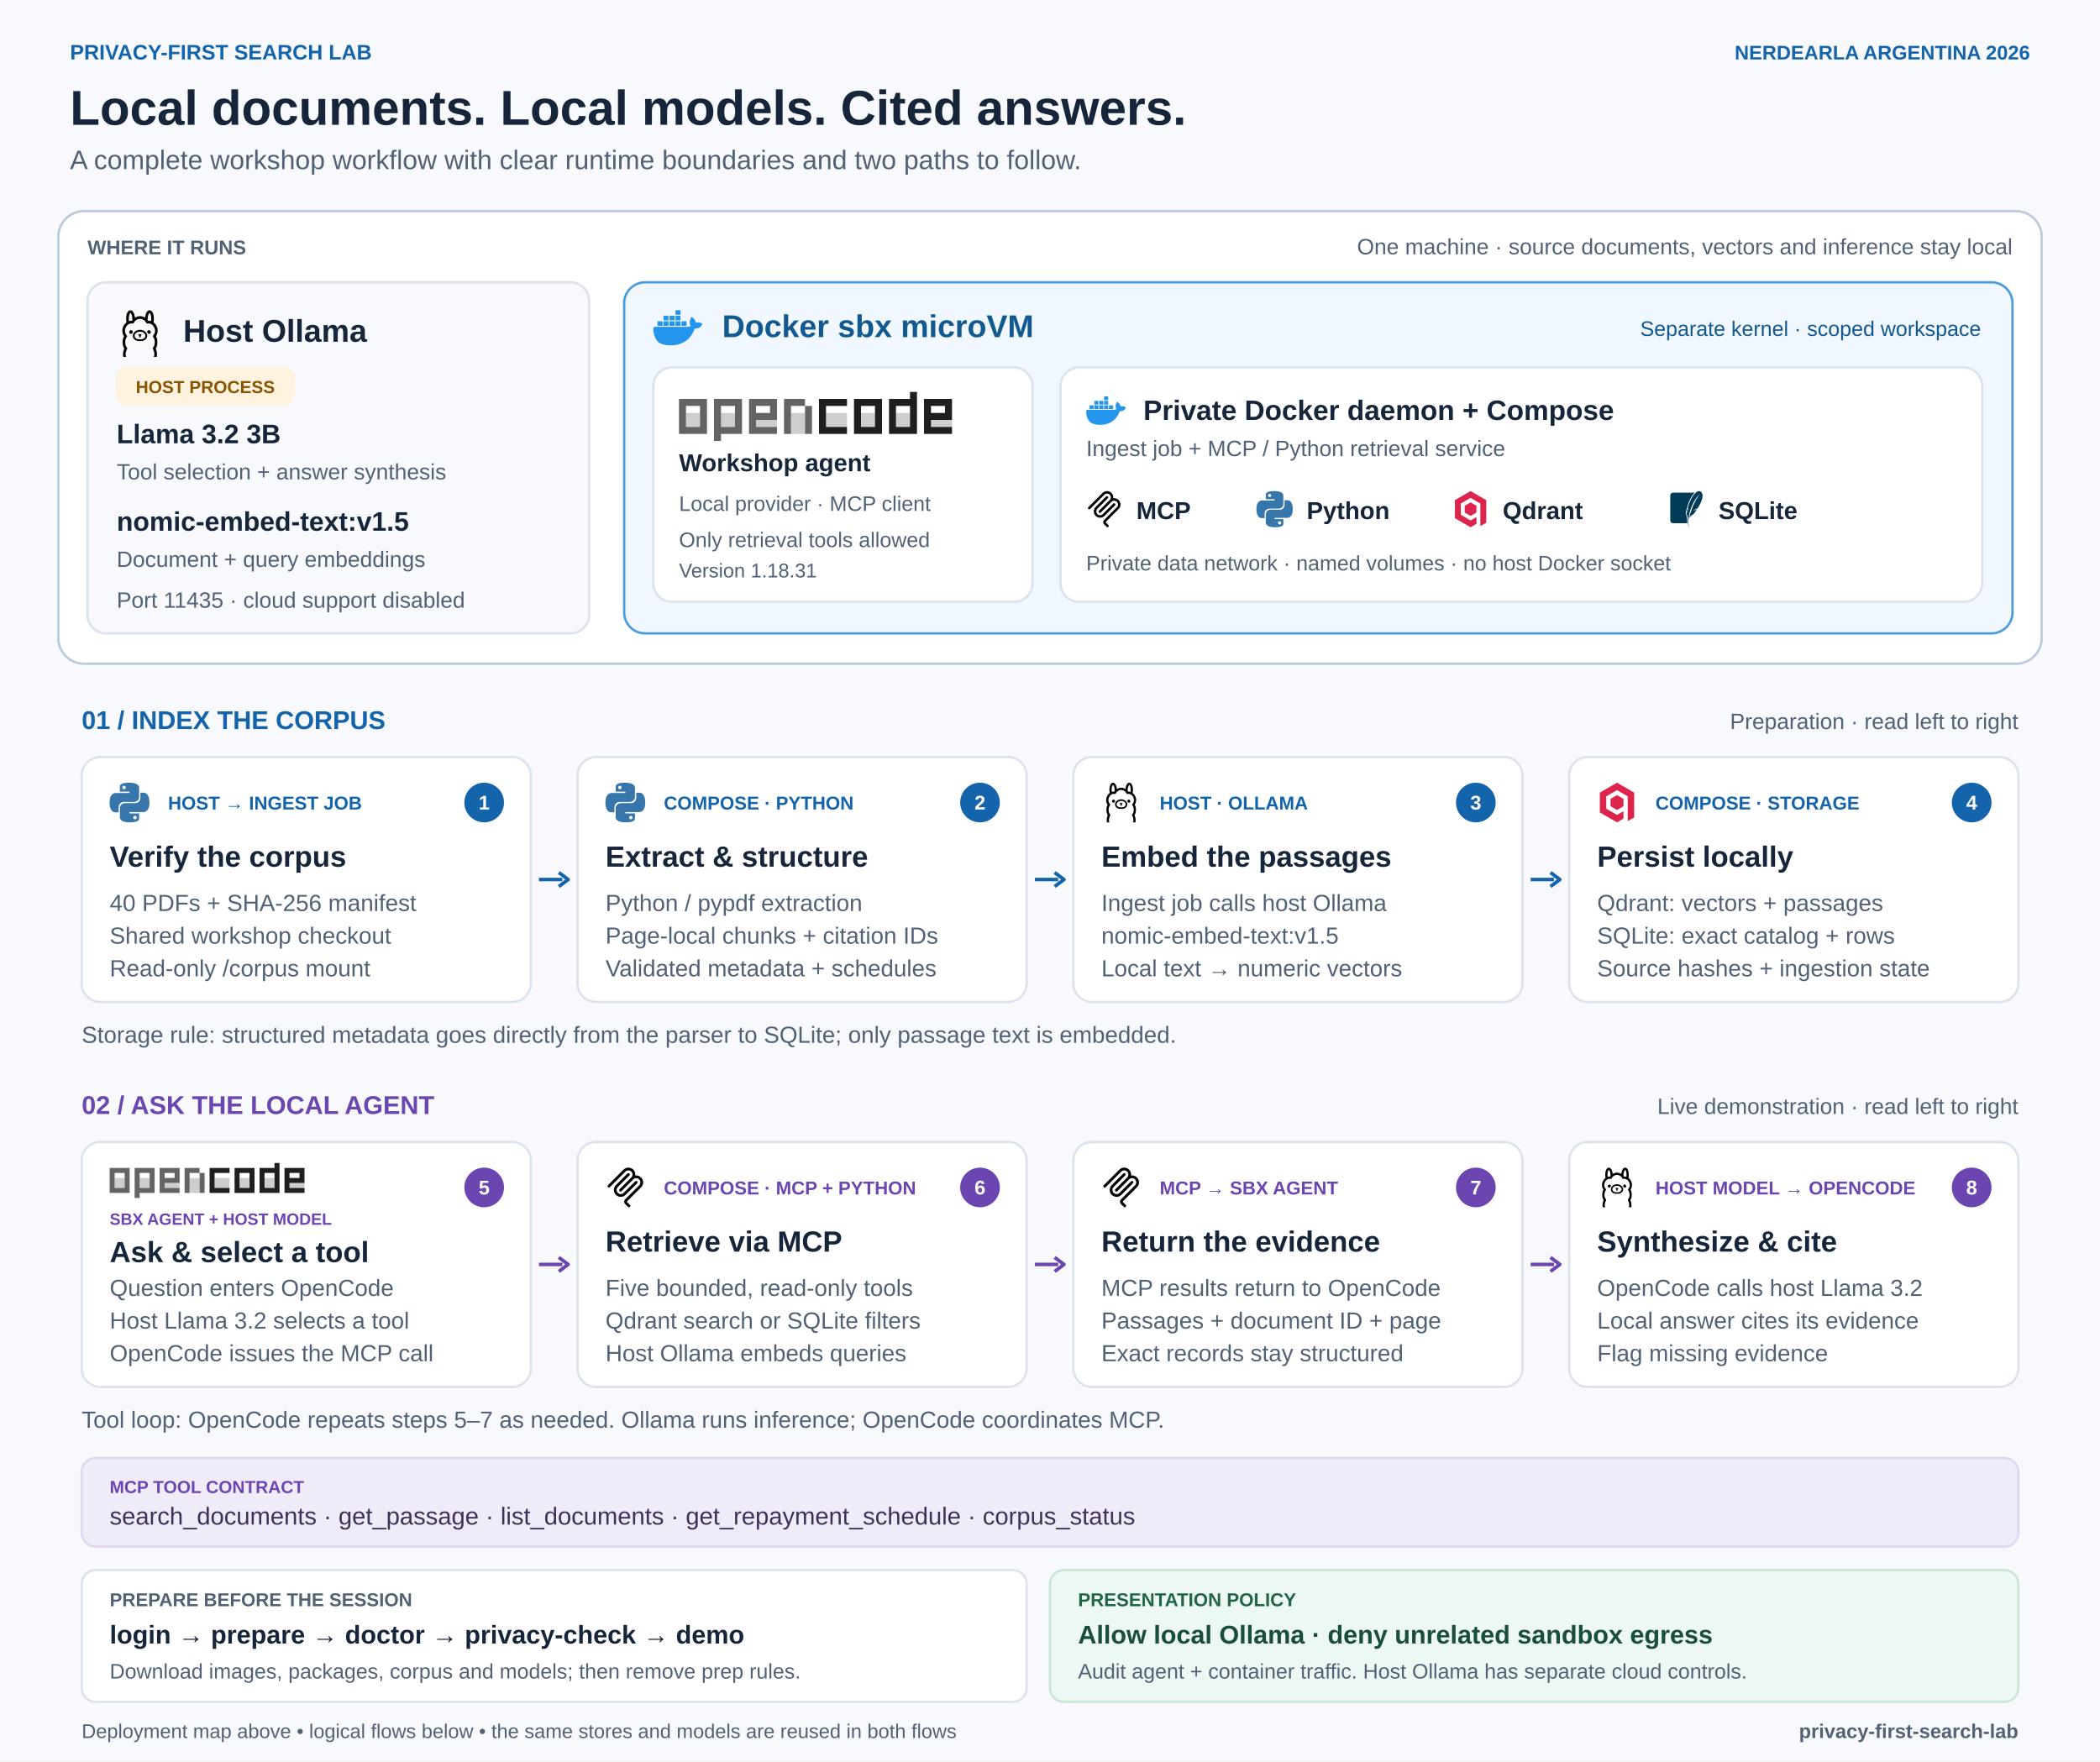
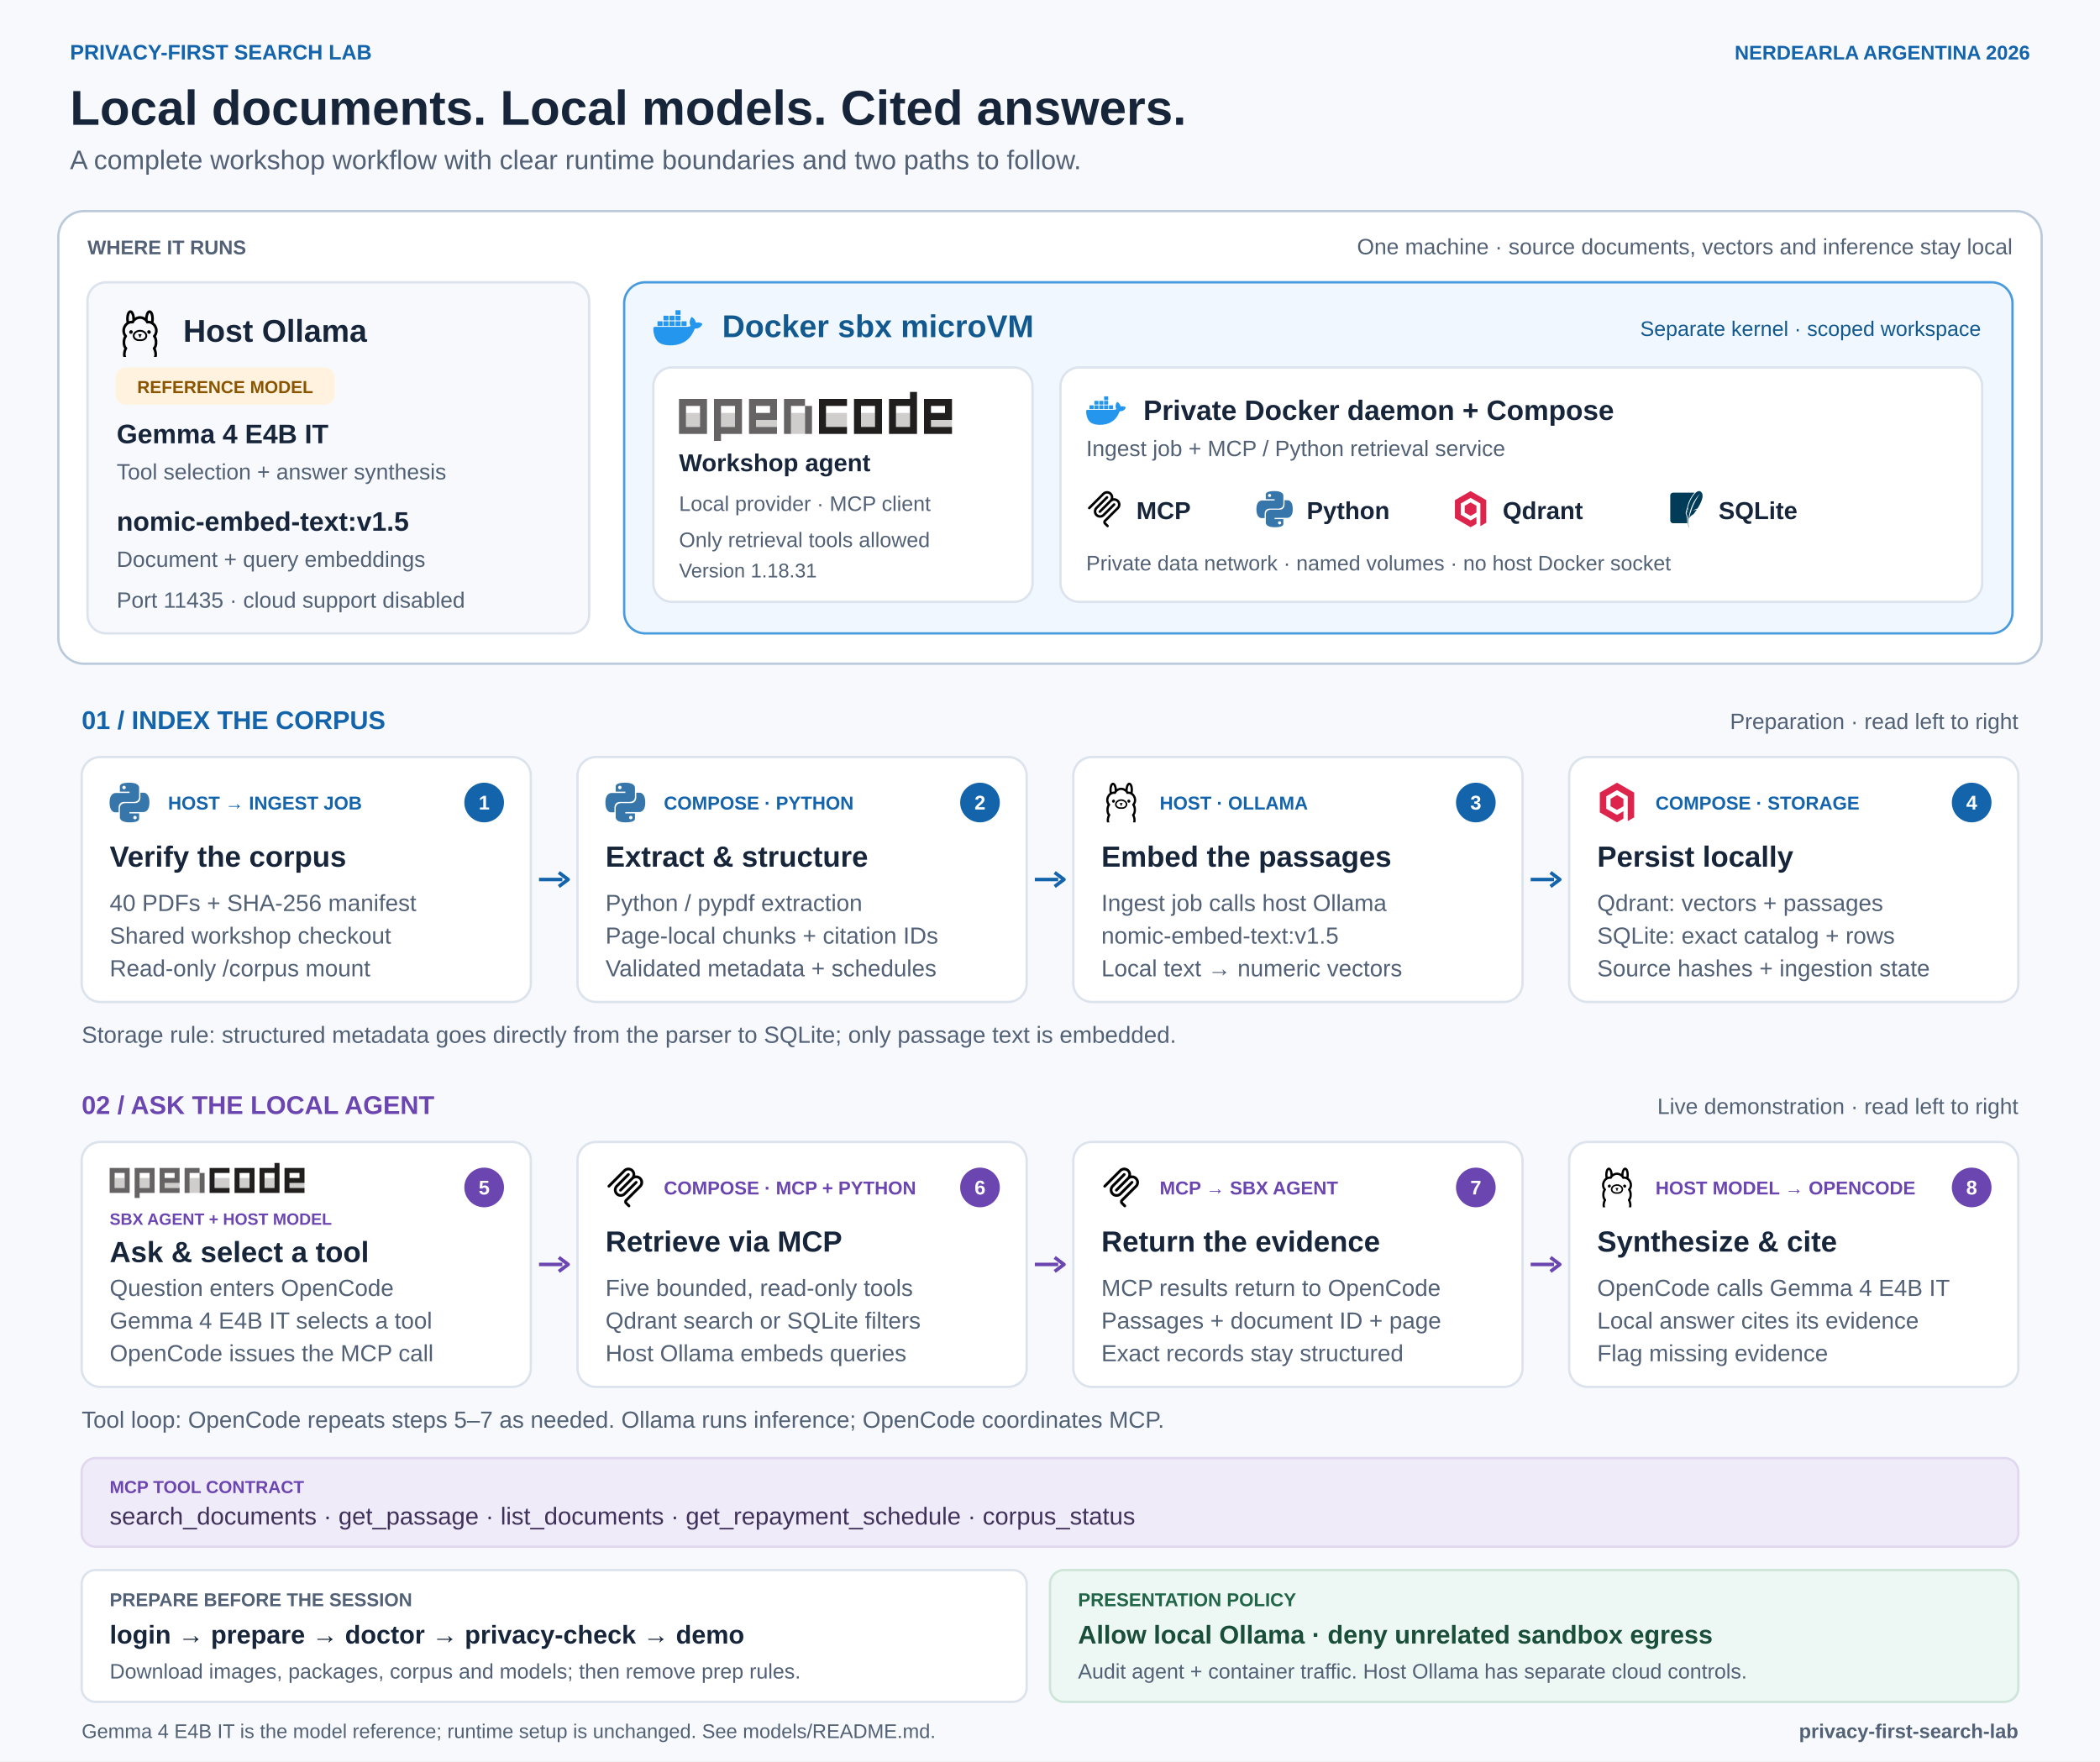
<svg xmlns="http://www.w3.org/2000/svg" width="1800" height="1510" viewBox="0 0 1800 1510" role="img" aria-labelledby="title desc">
  <defs>
    <symbol id="logo-docker" viewBox="0 0 24 24" fill="#2496ED">
      <path d="M13.983 11.078h2.119a.186.186 0 00.186-.185V9.006a.186.186 0 00-.186-.186h-2.119a.185.185 0 00-.185.185v1.888c0 .102.083.185.185.185m-2.954-5.43h2.118a.186.186 0 00.186-.186V3.574a.186.186 0 00-.186-.185h-2.118a.185.185 0 00-.185.185v1.888c0 .102.082.185.185.185m0 2.716h2.118a.187.187 0 00.186-.186V6.29a.186.186 0 00-.186-.185h-2.118a.185.185 0 00-.185.185v1.887c0 .102.082.185.185.186m-2.93 0h2.12a.186.186 0 00.184-.186V6.29a.185.185 0 00-.185-.185H8.1a.185.185 0 00-.185.185v1.887c0 .102.083.185.185.186m-2.964 0h2.119a.186.186 0 00.185-.186V6.29a.185.185 0 00-.185-.185H5.136a.186.186 0 00-.186.185v1.887c0 .102.084.185.186.186m5.893 2.715h2.118a.186.186 0 00.186-.185V9.006a.186.186 0 00-.186-.186h-2.118a.185.185 0 00-.185.185v1.888c0 .102.082.185.185.185m-2.93 0h2.12a.185.185 0 00.184-.185V9.006a.185.185 0 00-.184-.186h-2.12a.185.185 0 00-.184.185v1.888c0 .102.083.185.185.185m-2.964 0h2.119a.185.185 0 00.185-.185V9.006a.185.185 0 00-.184-.186h-2.12a.186.186 0 00-.186.186v1.887c0 .102.084.185.186.185m-2.92 0h2.12a.185.185 0 00.184-.185V9.006a.185.185 0 00-.184-.186h-2.12a.185.185 0 00-.184.185v1.888c0 .102.082.185.185.185M23.763 9.89c-.065-.051-.672-.51-1.954-.51-.338.001-.676.03-1.01.087-.248-1.7-1.653-2.53-1.716-2.566l-.344-.199-.226.327c-.284.438-.49.922-.612 1.43-.23.97-.09 1.882.403 2.661-.595.332-1.55.413-1.744.42H.751a.751.751 0 00-.75.748 11.376 11.376 0 00.692 4.062c.545 1.428 1.355 2.48 2.41 3.124 1.18.723 3.1 1.137 5.275 1.137.983.003 1.963-.086 2.93-.266a12.248 12.248 0 003.823-1.389c.98-.567 1.86-1.288 2.61-2.136 1.252-1.418 1.998-2.997 2.553-4.4h.221c1.372 0 2.215-.549 2.68-1.009.309-.293.55-.65.707-1.046l.098-.288Z" />
    </symbol>
    <symbol id="logo-ollama" viewBox="0 0 24 24" fill="#000000">
      <path d="M16.361 10.26a.894.894 0 0 0-.558.47l-.072.148.001.207c0 .193.004.217.059.353.076.193.152.312.291.448.24.238.51.3.872.205a.86.86 0 0 0 .517-.436.752.752 0 0 0 .08-.498c-.064-.453-.33-.782-.724-.897a1.06 1.06 0 0 0-.466 0zm-9.203.005c-.305.096-.533.32-.65.639a1.187 1.187 0 0 0-.06.52c.057.309.31.59.598.667.362.095.632.033.872-.205.14-.136.215-.255.291-.448.055-.136.059-.16.059-.353l.001-.207-.072-.148a.894.894 0 0 0-.565-.472 1.02 1.02 0 0 0-.474.007Zm4.184 2c-.131.071-.223.25-.195.383.031.143.157.288.353.407.105.063.112.072.117.136.004.038-.01.146-.029.243-.02.094-.036.194-.036.222.002.074.07.195.143.253.064.052.076.054.255.059.164.005.198.001.264-.03.169-.082.212-.234.15-.525-.052-.243-.042-.28.087-.355.137-.08.281-.219.324-.314a.365.365 0 0 0-.175-.48.394.394 0 0 0-.181-.033c-.126 0-.207.03-.355.124l-.085.053-.053-.032c-.219-.13-.259-.145-.391-.143a.396.396 0 0 0-.193.032zm.39-2.195c-.373.036-.475.05-.654.086-.291.06-.68.195-.951.328-.94.46-1.589 1.226-1.787 2.114-.04.176-.045.234-.045.53 0 .294.005.357.043.524.264 1.16 1.332 2.017 2.714 2.173.3.033 1.596.033 1.896 0 1.11-.125 2.064-.727 2.493-1.571.114-.226.169-.372.22-.602.039-.167.044-.23.044-.523 0-.297-.005-.355-.045-.531-.288-1.29-1.539-2.304-3.072-2.497a6.873 6.873 0 0 0-.855-.031zm.645.937a3.283 3.283 0 0 1 1.44.514c.223.148.537.458.671.662.166.251.26.508.303.82.02.143.01.251-.043.482-.08.345-.332.705-.672.957a3.115 3.115 0 0 1-.689.348c-.382.122-.632.144-1.525.138-.582-.006-.686-.01-.853-.042-.57-.107-1.022-.334-1.35-.68-.264-.28-.385-.535-.45-.946-.03-.192.025-.509.137-.776.136-.326.488-.73.836-.963.403-.269.934-.46 1.422-.512.187-.02.586-.02.773-.002zm-5.503-11a1.653 1.653 0 0 0-.683.298C5.617.74 5.173 1.666 4.985 2.819c-.07.436-.119 1.04-.119 1.503 0 .544.064 1.24.155 1.721.02.107.031.202.023.208a8.12 8.12 0 0 1-.187.152 5.324 5.324 0 0 0-.949 1.02 5.49 5.49 0 0 0-.94 2.339 6.625 6.625 0 0 0-.023 1.357c.091.78.325 1.438.727 2.04l.13.195-.037.064c-.269.452-.498 1.105-.605 1.732-.084.496-.095.629-.095 1.294 0 .67.009.803.088 1.266.095.555.288 1.143.503 1.534.071.128.243.393.264.407.007.003-.014.067-.046.141a7.405 7.405 0 0 0-.548 1.873c-.062.417-.071.552-.071.991 0 .56.031.832.148 1.279L3.42 24h1.478l-.05-.091c-.297-.552-.325-1.575-.068-2.597.117-.472.25-.819.498-1.296l.148-.29v-.177c0-.165-.003-.184-.057-.293a.915.915 0 0 0-.194-.25 1.74 1.74 0 0 1-.385-.543c-.424-.92-.506-2.286-.208-3.451.124-.486.329-.918.544-1.154a.787.787 0 0 0 .223-.531c0-.195-.07-.355-.224-.522a3.136 3.136 0 0 1-.817-1.729c-.14-.96.114-2.005.69-2.834.563-.814 1.353-1.336 2.237-1.475.199-.033.57-.028.776.01.226.04.367.028.512-.041.179-.085.268-.19.374-.431.093-.215.165-.333.36-.576.234-.29.46-.489.822-.729.413-.27.884-.467 1.352-.561.17-.035.25-.04.569-.04.319 0 .398.005.569.04a4.07 4.07 0 0 1 1.914.997c.117.109.398.457.488.602.034.057.095.177.132.267.105.241.195.346.374.43.14.068.286.082.503.045.343-.058.607-.053.943.016 1.144.23 2.14 1.173 2.581 2.437.385 1.108.276 2.267-.296 3.153-.097.15-.193.27-.333.419-.301.322-.301.722-.001 1.053.493.539.801 1.866.708 3.036-.062.772-.26 1.463-.533 1.854a2.096 2.096 0 0 1-.224.258.916.916 0 0 0-.194.25c-.054.109-.057.128-.057.293v.178l.148.29c.248.476.38.823.498 1.295.253 1.008.231 2.01-.059 2.581a.845.845 0 0 0-.044.098c0 .006.329.009.732.009h.73l.02-.074.036-.134c.019-.076.057-.3.088-.516.029-.217.029-1.016 0-1.258-.11-.875-.295-1.57-.597-2.226-.032-.074-.053-.138-.046-.141.008-.005.057-.074.108-.152.376-.569.607-1.284.724-2.228.031-.26.031-1.378 0-1.628-.083-.645-.182-1.082-.348-1.525a6.083 6.083 0 0 0-.329-.7l-.038-.064.131-.194c.402-.604.636-1.262.727-2.04a6.625 6.625 0 0 0-.024-1.358 5.512 5.512 0 0 0-.939-2.339 5.325 5.325 0 0 0-.95-1.02 8.097 8.097 0 0 1-.186-.152.692.692 0 0 1 .023-.208c.208-1.087.201-2.443-.017-3.503-.19-.924-.535-1.658-.98-2.082-.354-.338-.716-.482-1.15-.455-.996.059-1.8 1.205-2.116 3.01a6.805 6.805 0 0 0-.097.726c0 .036-.007.066-.015.066a.96.96 0 0 1-.149-.078A4.857 4.857 0 0 0 12 3.03c-.832 0-1.687.243-2.456.698a.958.958 0 0 1-.148.078c-.008 0-.015-.03-.015-.066a6.71 6.71 0 0 0-.097-.725C8.997 1.392 8.337.319 7.46.048a2.096 2.096 0 0 0-.585-.041Zm.293 1.402c.248.197.523.759.682 1.388.03.113.06.244.069.292.007.047.026.152.041.233.067.365.098.76.102 1.24l.002.475-.12.175-.118.178h-.278c-.324 0-.646.041-.954.124l-.238.06c-.033.007-.038-.003-.057-.144a8.438 8.438 0 0 1 .016-2.323c.124-.788.413-1.501.696-1.711.067-.05.079-.049.157.013zm9.825-.012c.17.126.358.46.498.888.28.854.36 2.028.212 3.145-.019.14-.024.151-.057.144l-.238-.06a3.693 3.693 0 0 0-.954-.124h-.278l-.119-.178-.119-.175.002-.474c.004-.669.066-1.19.214-1.772.157-.623.434-1.185.68-1.382.078-.062.09-.063.159-.012z" />
    </symbol>
    <symbol id="logo-opencode" viewBox="0 0 234 42" fill="none">
      <path d="M18 30H6V18H18V30Z" fill="#CFCECD" />
      <path d="M18 12H6V30H18V12ZM24 36H0V6H24V36Z" fill="#656363" />
      <path d="M48 30H36V18H48V30Z" fill="#CFCECD" />
      <path d="M36 30H48V12H36V30ZM54 36H36V42H30V6H54V36Z" fill="#656363" />
      <path d="M84 24V30H66V24H84Z" fill="#CFCECD" />
      <path d="M84 24H66V30H84V36H60V6H84V24ZM66 18H78V12H66V18Z" fill="#656363" />
      <path d="M108 36H96V18H108V36Z" fill="#CFCECD" />
      <path d="M108 12H96V36H90V6H108V12ZM114 36H108V12H114V36Z" fill="#656363" />
      <path d="M144 30H126V18H144V30Z" fill="#CFCECD" />
      <path d="M144 12H126V30H144V36H120V6H144V12Z" fill="#211E1E" />
      <path d="M168 30H156V18H168V30Z" fill="#CFCECD" />
      <path d="M168 12H156V30H168V12ZM174 36H150V6H174V36Z" fill="#211E1E" />
      <path d="M198 30H186V18H198V30Z" fill="#CFCECD" />
      <path d="M198 12H186V30H198V12ZM204 36H180V6H198V0H204V36Z" fill="#211E1E" />
      <path d="M234 24V30H216V24H234Z" fill="#CFCECD" />
      <path d="M216 12V18H228V12H216ZM234 24H216V30H234V36H210V6H234V24Z" fill="#211E1E" />
    </symbol>
    <symbol id="logo-qdrant" viewBox="0 0 24 24" fill="#DC244C">
      <path d="m12 16.5 3.897-2.25v-4.5L12 7.5 8.103 9.75v4.5zM1.607 18 12 24l3.897-2.25v-4.5L12 19.5l-6.495-3.75v-7.5L12 4.5l6.495 3.75v15L22.393 21V6L12 0 1.607 6Z" />
    </symbol>
    <symbol id="logo-sqlite" viewBox="0 0 24 24" fill="#003B57">
      <path d="M21.678.521c-1.032-.92-2.28-.55-3.513.544a8.71 8.71 0 0 0-.547.535c-2.109 2.237-4.066 6.38-4.674 9.544.237.48.422 1.093.544 1.561a13.044 13.044 0 0 1 .164.703s-.019-.071-.096-.296l-.05-.146a1.689 1.689 0 0 0-.033-.08c-.138-.32-.518-.995-.686-1.289-.143.423-.27.818-.376 1.176.484.884.778 2.4.778 2.4s-.025-.099-.147-.442c-.107-.303-.644-1.244-.772-1.464-.217.804-.304 1.346-.226 1.478.152.256.296.698.422 1.186.286 1.1.485 2.44.485 2.44l.017.224a22.41 22.41 0 0 0 .056 2.748c.095 1.146.273 2.13.5 2.657l.155-.084c-.334-1.038-.47-2.399-.41-3.967.09-2.398.642-5.29 1.661-8.304 1.723-4.55 4.113-8.201 6.3-9.945-1.993 1.8-4.692 7.63-5.5 9.788-.904 2.416-1.545 4.684-1.931 6.857.666-2.037 2.821-2.912 2.821-2.912s1.057-1.304 2.292-3.166c-.74.169-1.955.458-2.362.629-.6.251-.762.337-.762.337s1.945-1.184 3.613-1.72C21.695 7.9 24.195 2.767 21.678.521m-18.573.543A1.842 1.842 0 0 0 1.27 2.9v16.608a1.84 1.84 0 0 0 1.835 1.834h9.418a22.953 22.953 0 0 1-.052-2.707c-.006-.062-.011-.141-.016-.2a27.01 27.01 0 0 0-.473-2.378c-.121-.47-.275-.898-.369-1.057-.116-.197-.098-.31-.097-.432 0-.12.015-.245.037-.386a9.98 9.98 0 0 1 .234-1.045l.217-.028c-.017-.035-.014-.065-.031-.097l-.041-.381a32.8 32.8 0 0 1 .382-1.194l.2-.019c-.008-.016-.01-.038-.018-.053l-.043-.316c.63-3.28 2.587-7.443 4.8-9.791.066-.069.133-.128.198-.194Z" />
    </symbol>
    <symbol id="logo-python" viewBox="0 0 24 24" fill="#3776AB">
      <path d="M14.25.18l.9.2.73.26.59.3.45.32.34.34.25.34.16.33.1.3.04.26.02.2-.01.13V8.5l-.05.63-.13.55-.21.46-.26.38-.3.31-.33.25-.35.19-.35.14-.33.1-.3.07-.26.04-.21.02H8.77l-.69.05-.59.14-.5.22-.41.27-.33.32-.27.35-.2.36-.15.37-.1.35-.07.32-.04.27-.02.21v3.06H3.17l-.21-.03-.28-.07-.32-.12-.35-.18-.36-.26-.36-.36-.35-.46-.32-.59-.28-.73-.21-.88-.14-1.05-.05-1.23.06-1.22.16-1.04.24-.87.32-.71.36-.57.4-.44.42-.33.42-.24.4-.16.36-.1.32-.05.24-.01h.16l.06.01h8.16v-.83H6.18l-.01-2.75-.02-.37.05-.34.11-.31.17-.28.25-.26.31-.23.38-.2.44-.18.51-.15.58-.12.64-.1.71-.06.77-.04.84-.02 1.27.05zm-6.3 1.98l-.23.33-.08.41.08.41.23.34.33.22.41.09.41-.09.33-.22.23-.34.08-.41-.08-.41-.23-.33-.33-.22-.41-.09-.41.09zm13.09 3.95l.28.06.32.12.35.18.36.27.36.35.35.47.32.59.28.73.21.88.14 1.04.05 1.23-.06 1.23-.16 1.04-.24.86-.32.71-.36.57-.4.45-.42.33-.42.24-.4.16-.36.09-.32.05-.24.02-.16-.01h-8.22v.82h5.84l.01 2.76.02.36-.05.34-.11.31-.17.29-.25.25-.31.24-.38.2-.44.17-.51.15-.58.13-.64.09-.71.07-.77.04-.84.01-1.27-.04-1.07-.14-.9-.2-.73-.25-.59-.3-.45-.33-.34-.34-.25-.34-.16-.33-.1-.3-.04-.25-.02-.2.01-.13v-5.34l.05-.64.13-.54.21-.46.26-.38.3-.32.33-.24.35-.2.35-.14.33-.1.3-.06.26-.04.21-.02.13-.01h5.84l.69-.05.59-.14.5-.21.41-.28.33-.32.27-.35.2-.36.15-.36.1-.35.07-.32.04-.28.02-.21V6.07h2.09l.14.01zm-6.47 14.25l-.23.33-.08.41.08.41.23.33.33.23.41.08.41-.08.33-.23.23-.33.08-.41-.08-.41-.23-.33-.33-.23-.41-.08-.41.08z" />
    </symbol>
    <symbol id="logo-modelcontextprotocol" viewBox="0 0 24 24" fill="#000000">
      <path d="M13.85 0a4.16 4.16 0 0 0-2.95 1.217L1.456 10.66a.835.835 0 0 0 0 1.18.835.835 0 0 0 1.18 0l9.442-9.442a2.49 2.49 0 0 1 3.541 0 2.49 2.49 0 0 1 0 3.541L8.59 12.97l-.1.1a.835.835 0 0 0 0 1.18.835.835 0 0 0 1.18 0l.1-.098 7.03-7.034a2.49 2.49 0 0 1 3.542 0l.049.05a2.49 2.49 0 0 1 0 3.54l-8.54 8.54a1.96 1.96 0 0 0 0 2.755l1.753 1.753a.835.835 0 0 0 1.18 0 .835.835 0 0 0 0-1.18l-1.753-1.753a.266.266 0 0 1 0-.394l8.54-8.54a4.185 4.185 0 0 0 0-5.9l-.05-.05a4.16 4.16 0 0 0-2.95-1.218c-.2 0-.401.02-.6.048a4.17 4.17 0 0 0-1.17-3.552A4.16 4.16 0 0 0 13.85 0m0 3.333a.84.84 0 0 0-.59.245L6.275 10.56a4.186 4.186 0 0 0 0 5.902 4.186 4.186 0 0 0 5.902 0L19.16 9.48a.835.835 0 0 0 0-1.18.835.835 0 0 0-1.18 0l-6.985 6.984a2.49 2.49 0 0 1-3.54 0 2.49 2.49 0 0 1 0-3.54l6.983-6.985a.835.835 0 0 0 0-1.18.84.84 0 0 0-.59-.245" />
    </symbol>
  </defs>
  <rect width="1800" height="1510" fill="#F7F9FC" />
  <g font-family="Arial, Helvetica, sans-serif">
    <text x="60" y="51" font-size="18" font-weight="700" fill="#1464AC" text-anchor="start">PRIVACY-FIRST SEARCH LAB</text>
    <text x="1740" y="51" font-size="17" font-weight="700" fill="#1464AC" text-anchor="end">NERDEARLA ARGENTINA 2026</text>
    <text x="60" y="107" font-size="42" font-weight="700" fill="#17253B" text-anchor="start">Local documents. Local models. Cited answers.</text>
    <text x="60" y="145" font-size="23" font-weight="400" fill="#526176" text-anchor="start">A complete workshop workflow with clear runtime boundaries and two paths to follow.</text>
    <rect x="50" y="181" width="1700" height="388" rx="22" fill="#FFFFFF" stroke="#BBCADB" stroke-width="2" />
    <text x="75" y="218" font-size="17" font-weight="700" fill="#526176" text-anchor="start">WHERE IT RUNS</text>
    <text x="1725" y="218" font-size="19" font-weight="400" fill="#526176" text-anchor="end">One machine · source documents, vectors and inference stay local</text>
    <rect x="75" y="242" width="430" height="301" rx="16" fill="#F7F9FC" stroke="#DCE3ED" stroke-width="2" />
    <use href="#logo-ollama" x="100" y="266" width="40" height="40" />
    <text x="157" y="293" font-size="27" font-weight="700" fill="#17253B" text-anchor="start">Host Ollama</text>
-     <rect x="100" y="316" width="152" height="30" rx="8" fill="#FFF2DE" stroke="#FFF2DE" stroke-width="2" />
-     <text x="176.0" y="337" font-size="15" font-weight="700" fill="#8A5500" text-anchor="middle">HOST PROCESS</text>
-     <text x="100" y="380" font-size="23" font-weight="700" fill="#17253B" text-anchor="start">Llama 3.2 3B</text>
+     <rect x="100" y="316" width="186" height="30" rx="8" fill="#FFF2DE" stroke="#FFF2DE" stroke-width="2" />
+     <text x="193" y="337" font-size="15" font-weight="700" fill="#8A5500" text-anchor="middle">REFERENCE MODEL</text>
+     <text x="100" y="380" font-size="23" font-weight="700" fill="#17253B" text-anchor="start">Gemma 4 E4B IT</text>
    <text x="100" y="411" font-size="19" font-weight="400" fill="#526176" text-anchor="start">Tool selection + answer synthesis</text>
    <text x="100" y="455" font-size="23" font-weight="700" fill="#17253B" text-anchor="start">nomic-embed-text:v1.5</text>
    <text x="100" y="486" font-size="19" font-weight="400" fill="#526176" text-anchor="start">Document + query embeddings</text>
    <text x="100" y="521" font-size="19" font-weight="400" fill="#526176" text-anchor="start">Port 11435 · cloud support disabled</text>
    <rect x="535" y="242" width="1190" height="301" rx="18" fill="#F0F7FF" stroke="#499BDD" stroke-width="2" />
    <use href="#logo-docker" x="560" y="260" width="42" height="42" />
    <text x="619" y="289" font-size="27" font-weight="700" fill="#12598F" text-anchor="start">Docker sbx microVM</text>
    <text x="1698" y="288" font-size="18" font-weight="400" fill="#12598F" text-anchor="end">Separate kernel · scoped workspace</text>
    <rect x="560" y="315" width="325" height="201" rx="16" fill="#FFFFFF" stroke="#DCE3ED" stroke-width="2" />
    <use href="#logo-opencode" x="582" y="336" width="234" height="42" />
    <text x="582" y="404" font-size="21" font-weight="700" fill="#17253B" text-anchor="start">Workshop agent</text>
    <text x="582" y="438" font-size="18" font-weight="400" fill="#526176" text-anchor="start">Local provider · MCP client</text>
    <text x="582" y="469" font-size="18" font-weight="400" fill="#526176" text-anchor="start">Only retrieval tools allowed</text>
    <text x="582" y="495" font-size="17" font-weight="400" fill="#526176" text-anchor="start">Version 1.18.31</text>
    <rect x="909" y="315" width="790" height="201" rx="16" fill="#FFFFFF" stroke="#DCE3ED" stroke-width="2" />
    <use href="#logo-docker" x="931" y="335" width="34" height="34" />
    <text x="980" y="360" font-size="24" font-weight="700" fill="#17253B" text-anchor="start">Private Docker daemon + Compose</text>
    <text x="931" y="391" font-size="19" font-weight="400" fill="#526176" text-anchor="start">Ingest job + MCP / Python retrieval service</text>
    <use href="#logo-modelcontextprotocol" x="931" y="421" width="31" height="31" />
    <text x="974" y="445" font-size="21" font-weight="700" fill="#17253B" text-anchor="start">MCP</text>
    <use href="#logo-python" x="1077" y="421" width="31" height="31" />
    <text x="1120" y="445" font-size="21" font-weight="700" fill="#17253B" text-anchor="start">Python</text>
    <use href="#logo-qdrant" x="1245" y="421" width="31" height="31" />
    <text x="1288" y="445" font-size="21" font-weight="700" fill="#17253B" text-anchor="start">Qdrant</text>
    <use href="#logo-sqlite" x="1430" y="421" width="31" height="31" />
    <text x="1473" y="445" font-size="21" font-weight="700" fill="#17253B" text-anchor="start">SQLite</text>
    <text x="931" y="489" font-size="18" font-weight="400" fill="#526176" text-anchor="start">Private data network · named volumes · no host Docker socket</text>
    <text x="70" y="625" font-size="22" font-weight="700" fill="#1464AC" text-anchor="start">01 / INDEX THE CORPUS</text>
    <text x="1730" y="625" font-size="19" font-weight="400" fill="#526176" text-anchor="end">Preparation · read left to right</text>
    <g id="step-1" class="workflow-card">
      <rect x="70" y="649" width="385" height="210" rx="16" fill="#FFFFFF" stroke="#DCE3ED" stroke-width="2" />
      <use href="#logo-python" x="94" y="671" width="34" height="34" />
      <text x="144" y="694" font-size="16" font-weight="700" fill="#1464AC" text-anchor="start">HOST → INGEST JOB</text>
      <circle cx="415" cy="688" r="17" fill="#1464AC" />
      <text x="415" y="694" font-size="17" font-weight="700" fill="#FFFFFF" text-anchor="middle">1</text>
      <text x="94" y="743" font-size="25" font-weight="700" fill="#17253B" text-anchor="start">Verify the corpus</text>
      <text x="94" y="781" font-size="20" font-weight="400" fill="#526176" text-anchor="start">40 PDFs + SHA-256 manifest</text>
      <text x="94" y="809" font-size="20" font-weight="400" fill="#526176" text-anchor="start">Shared workshop checkout</text>
      <text x="94" y="837" font-size="20" font-weight="400" fill="#526176" text-anchor="start">Read-only /corpus mount</text>
    </g>
    <g id="step-2" class="workflow-card">
      <rect x="495" y="649" width="385" height="210" rx="16" fill="#FFFFFF" stroke="#DCE3ED" stroke-width="2" />
      <use href="#logo-python" x="519" y="671" width="34" height="34" />
      <text x="569" y="694" font-size="16" font-weight="700" fill="#1464AC" text-anchor="start">COMPOSE · PYTHON</text>
      <circle cx="840" cy="688" r="17" fill="#1464AC" />
      <text x="840" y="694" font-size="17" font-weight="700" fill="#FFFFFF" text-anchor="middle">2</text>
      <text x="519" y="743" font-size="25" font-weight="700" fill="#17253B" text-anchor="start">Extract &amp; structure</text>
      <text x="519" y="781" font-size="20" font-weight="400" fill="#526176" text-anchor="start">Python / pypdf extraction</text>
      <text x="519" y="809" font-size="20" font-weight="400" fill="#526176" text-anchor="start">Page-local chunks + citation IDs</text>
      <text x="519" y="837" font-size="20" font-weight="400" fill="#526176" text-anchor="start">Validated metadata + schedules</text>
    </g>
    <g id="step-3" class="workflow-card">
      <rect x="920" y="649" width="385" height="210" rx="16" fill="#FFFFFF" stroke="#DCE3ED" stroke-width="2" />
      <use href="#logo-ollama" x="944" y="671" width="34" height="34" />
      <text x="994" y="694" font-size="16" font-weight="700" fill="#1464AC" text-anchor="start">HOST · OLLAMA</text>
      <circle cx="1265" cy="688" r="17" fill="#1464AC" />
      <text x="1265" y="694" font-size="17" font-weight="700" fill="#FFFFFF" text-anchor="middle">3</text>
      <text x="944" y="743" font-size="25" font-weight="700" fill="#17253B" text-anchor="start">Embed the passages</text>
      <text x="944" y="781" font-size="20" font-weight="400" fill="#526176" text-anchor="start">Ingest job calls host Ollama</text>
      <text x="944" y="809" font-size="20" font-weight="400" fill="#526176" text-anchor="start">nomic-embed-text:v1.5</text>
      <text x="944" y="837" font-size="20" font-weight="400" fill="#526176" text-anchor="start">Local text → numeric vectors</text>
    </g>
    <g id="step-4" class="workflow-card">
      <rect x="1345" y="649" width="385" height="210" rx="16" fill="#FFFFFF" stroke="#DCE3ED" stroke-width="2" />
      <use href="#logo-qdrant" x="1369" y="671" width="34" height="34" />
      <text x="1419" y="694" font-size="16" font-weight="700" fill="#1464AC" text-anchor="start">COMPOSE · STORAGE</text>
      <circle cx="1690" cy="688" r="17" fill="#1464AC" />
      <text x="1690" y="694" font-size="17" font-weight="700" fill="#FFFFFF" text-anchor="middle">4</text>
      <text x="1369" y="743" font-size="25" font-weight="700" fill="#17253B" text-anchor="start">Persist locally</text>
      <text x="1369" y="781" font-size="20" font-weight="400" fill="#526176" text-anchor="start">Qdrant: vectors + passages</text>
      <text x="1369" y="809" font-size="20" font-weight="400" fill="#526176" text-anchor="start">SQLite: exact catalog + rows</text>
      <text x="1369" y="837" font-size="20" font-weight="400" fill="#526176" text-anchor="start">Source hashes + ingestion state</text>
    </g>
    <g class="workflow-connector">
      <path d="M462 754 H482" fill="none" stroke="#1464AC" stroke-width="3" />
      <path d="M479 748 L487 754 L479 760" fill="none" stroke="#1464AC" stroke-width="3" stroke-linejoin="round" />
    </g>
    <g class="workflow-connector">
      <path d="M887 754 H907" fill="none" stroke="#1464AC" stroke-width="3" />
      <path d="M904 748 L912 754 L904 760" fill="none" stroke="#1464AC" stroke-width="3" stroke-linejoin="round" />
    </g>
    <g class="workflow-connector">
      <path d="M1312 754 H1332" fill="none" stroke="#1464AC" stroke-width="3" />
      <path d="M1329 748 L1337 754 L1329 760" fill="none" stroke="#1464AC" stroke-width="3" stroke-linejoin="round" />
    </g>
    <text x="70" y="894" font-size="20" font-weight="400" fill="#526176" text-anchor="start">Storage rule: structured metadata goes directly from the parser to SQLite; only passage text is embedded.</text>
    <text x="70" y="955" font-size="22" font-weight="700" fill="#6B45B0" text-anchor="start">02 / ASK THE LOCAL AGENT</text>
    <text x="1730" y="955" font-size="19" font-weight="400" fill="#526176" text-anchor="end">Live demonstration · read left to right</text>
    <g id="step-5" class="workflow-card">
      <rect x="70" y="979" width="385" height="210" rx="16" fill="#FFFFFF" stroke="#DCE3ED" stroke-width="2" />
      <use href="#logo-opencode" x="94" y="997" width="167" height="30" />
      <text x="94" y="1050" font-size="14" font-weight="700" fill="#6B45B0" text-anchor="start">SBX AGENT + HOST MODEL</text>
      <circle cx="415" cy="1018" r="17" fill="#6B45B0" />
      <text x="415" y="1024" font-size="17" font-weight="700" fill="#FFFFFF" text-anchor="middle">5</text>
      <text x="94" y="1082" font-size="25" font-weight="700" fill="#17253B" text-anchor="start">Ask &amp; select a tool</text>
      <text x="94" y="1111" font-size="20" font-weight="400" fill="#526176" text-anchor="start">Question enters OpenCode</text>
-       <text x="94" y="1139" font-size="20" font-weight="400" fill="#526176" text-anchor="start">Host Llama 3.2 selects a tool</text>
+       <text x="94" y="1139" font-size="20" font-weight="400" fill="#526176" text-anchor="start">Gemma 4 E4B IT selects a tool</text>
      <text x="94" y="1167" font-size="20" font-weight="400" fill="#526176" text-anchor="start">OpenCode issues the MCP call</text>
    </g>
    <g id="step-6" class="workflow-card">
      <rect x="495" y="979" width="385" height="210" rx="16" fill="#FFFFFF" stroke="#DCE3ED" stroke-width="2" />
      <use href="#logo-modelcontextprotocol" x="519" y="1001" width="34" height="34" />
      <text x="569" y="1024" font-size="16" font-weight="700" fill="#6B45B0" text-anchor="start">COMPOSE · MCP + PYTHON</text>
      <circle cx="840" cy="1018" r="17" fill="#6B45B0" />
      <text x="840" y="1024" font-size="17" font-weight="700" fill="#FFFFFF" text-anchor="middle">6</text>
      <text x="519" y="1073" font-size="25" font-weight="700" fill="#17253B" text-anchor="start">Retrieve via MCP</text>
      <text x="519" y="1111" font-size="20" font-weight="400" fill="#526176" text-anchor="start">Five bounded, read-only tools</text>
      <text x="519" y="1139" font-size="20" font-weight="400" fill="#526176" text-anchor="start">Qdrant search or SQLite filters</text>
      <text x="519" y="1167" font-size="20" font-weight="400" fill="#526176" text-anchor="start">Host Ollama embeds queries</text>
    </g>
    <g id="step-7" class="workflow-card">
      <rect x="920" y="979" width="385" height="210" rx="16" fill="#FFFFFF" stroke="#DCE3ED" stroke-width="2" />
      <use href="#logo-modelcontextprotocol" x="944" y="1001" width="34" height="34" />
      <text x="994" y="1024" font-size="16" font-weight="700" fill="#6B45B0" text-anchor="start">MCP → SBX AGENT</text>
      <circle cx="1265" cy="1018" r="17" fill="#6B45B0" />
      <text x="1265" y="1024" font-size="17" font-weight="700" fill="#FFFFFF" text-anchor="middle">7</text>
      <text x="944" y="1073" font-size="25" font-weight="700" fill="#17253B" text-anchor="start">Return the evidence</text>
      <text x="944" y="1111" font-size="20" font-weight="400" fill="#526176" text-anchor="start">MCP results return to OpenCode</text>
      <text x="944" y="1139" font-size="20" font-weight="400" fill="#526176" text-anchor="start">Passages + document ID + page</text>
      <text x="944" y="1167" font-size="20" font-weight="400" fill="#526176" text-anchor="start">Exact records stay structured</text>
    </g>
    <g id="step-8" class="workflow-card">
      <rect x="1345" y="979" width="385" height="210" rx="16" fill="#FFFFFF" stroke="#DCE3ED" stroke-width="2" />
      <use href="#logo-ollama" x="1369" y="1001" width="34" height="34" />
      <text x="1419" y="1024" font-size="16" font-weight="700" fill="#6B45B0" text-anchor="start">HOST MODEL → OPENCODE</text>
      <circle cx="1690" cy="1018" r="17" fill="#6B45B0" />
      <text x="1690" y="1024" font-size="17" font-weight="700" fill="#FFFFFF" text-anchor="middle">8</text>
      <text x="1369" y="1073" font-size="25" font-weight="700" fill="#17253B" text-anchor="start">Synthesize &amp; cite</text>
-       <text x="1369" y="1111" font-size="20" font-weight="400" fill="#526176" text-anchor="start">OpenCode calls host Llama 3.2</text>
+       <text x="1369" y="1111" font-size="20" font-weight="400" fill="#526176" text-anchor="start">OpenCode calls Gemma 4 E4B IT</text>
      <text x="1369" y="1139" font-size="20" font-weight="400" fill="#526176" text-anchor="start">Local answer cites its evidence</text>
      <text x="1369" y="1167" font-size="20" font-weight="400" fill="#526176" text-anchor="start">Flag missing evidence</text>
    </g>
    <g class="workflow-connector">
      <path d="M462 1084 H482" fill="none" stroke="#6B45B0" stroke-width="3" />
      <path d="M479 1078 L487 1084 L479 1090" fill="none" stroke="#6B45B0" stroke-width="3" stroke-linejoin="round" />
    </g>
    <g class="workflow-connector">
      <path d="M887 1084 H907" fill="none" stroke="#6B45B0" stroke-width="3" />
      <path d="M904 1078 L912 1084 L904 1090" fill="none" stroke="#6B45B0" stroke-width="3" stroke-linejoin="round" />
    </g>
    <g class="workflow-connector">
      <path d="M1312 1084 H1332" fill="none" stroke="#6B45B0" stroke-width="3" />
      <path d="M1329 1078 L1337 1084 L1329 1090" fill="none" stroke="#6B45B0" stroke-width="3" stroke-linejoin="round" />
    </g>
    <text x="70" y="1224" font-size="20" font-weight="400" fill="#526176" text-anchor="start">Tool loop: OpenCode repeats steps 5–7 as needed. Ollama runs inference; OpenCode coordinates MCP.</text>
    <rect x="70" y="1250" width="1660" height="76" rx="12" fill="#F0EBF8" stroke="#E1D8EF" stroke-width="2" />
    <text x="94" y="1280" font-size="15" font-weight="700" fill="#6B45B0" text-anchor="start">MCP TOOL CONTRACT</text>
    <text x="94" y="1307" font-size="21" font-weight="400" fill="#3F315A" text-anchor="start">search_documents   ·   get_passage   ·   list_documents   ·   get_repayment_schedule   ·   corpus_status</text>
    <rect x="70" y="1346" width="810" height="113" rx="12" fill="#FFFFFF" stroke="#DCE3ED" stroke-width="2" />
    <text x="94" y="1377" font-size="16" font-weight="700" fill="#526176" text-anchor="start">PREPARE BEFORE THE SESSION</text>
    <text x="94" y="1409" font-size="22" font-weight="700" fill="#17253B" text-anchor="start">login → prepare → doctor → privacy-check → demo</text>
    <text x="94" y="1439" font-size="18" font-weight="400" fill="#526176" text-anchor="start">Download images, packages, corpus and models; then remove prep rules.</text>
    <rect x="900" y="1346" width="830" height="113" rx="12" fill="#EDF7F3" stroke="#CEE5D9" stroke-width="2" />
    <text x="924" y="1377" font-size="16" font-weight="700" fill="#216548" text-anchor="start">PRESENTATION POLICY</text>
    <text x="924" y="1409" font-size="22" font-weight="700" fill="#194E3B" text-anchor="start">Allow local Ollama · deny unrelated sandbox egress</text>
    <text x="924" y="1439" font-size="18" font-weight="400" fill="#526176" text-anchor="start">Audit agent + container traffic. Host Ollama has separate cloud controls.</text>
-     <text x="70" y="1490" font-size="17" font-weight="400" fill="#526176" text-anchor="start">Deployment map above • logical flows below • the same stores and models are reused in both flows</text>
+     <text x="70" y="1490" font-size="17" font-weight="400" fill="#526176" text-anchor="start">Gemma 4 E4B IT is the model reference; runtime setup is unchanged. See models/README.md.</text>
    <text x="1730" y="1490" font-size="17" font-weight="700" fill="#526176" text-anchor="end">privacy-first-search-lab</text>
  </g>
</svg>
